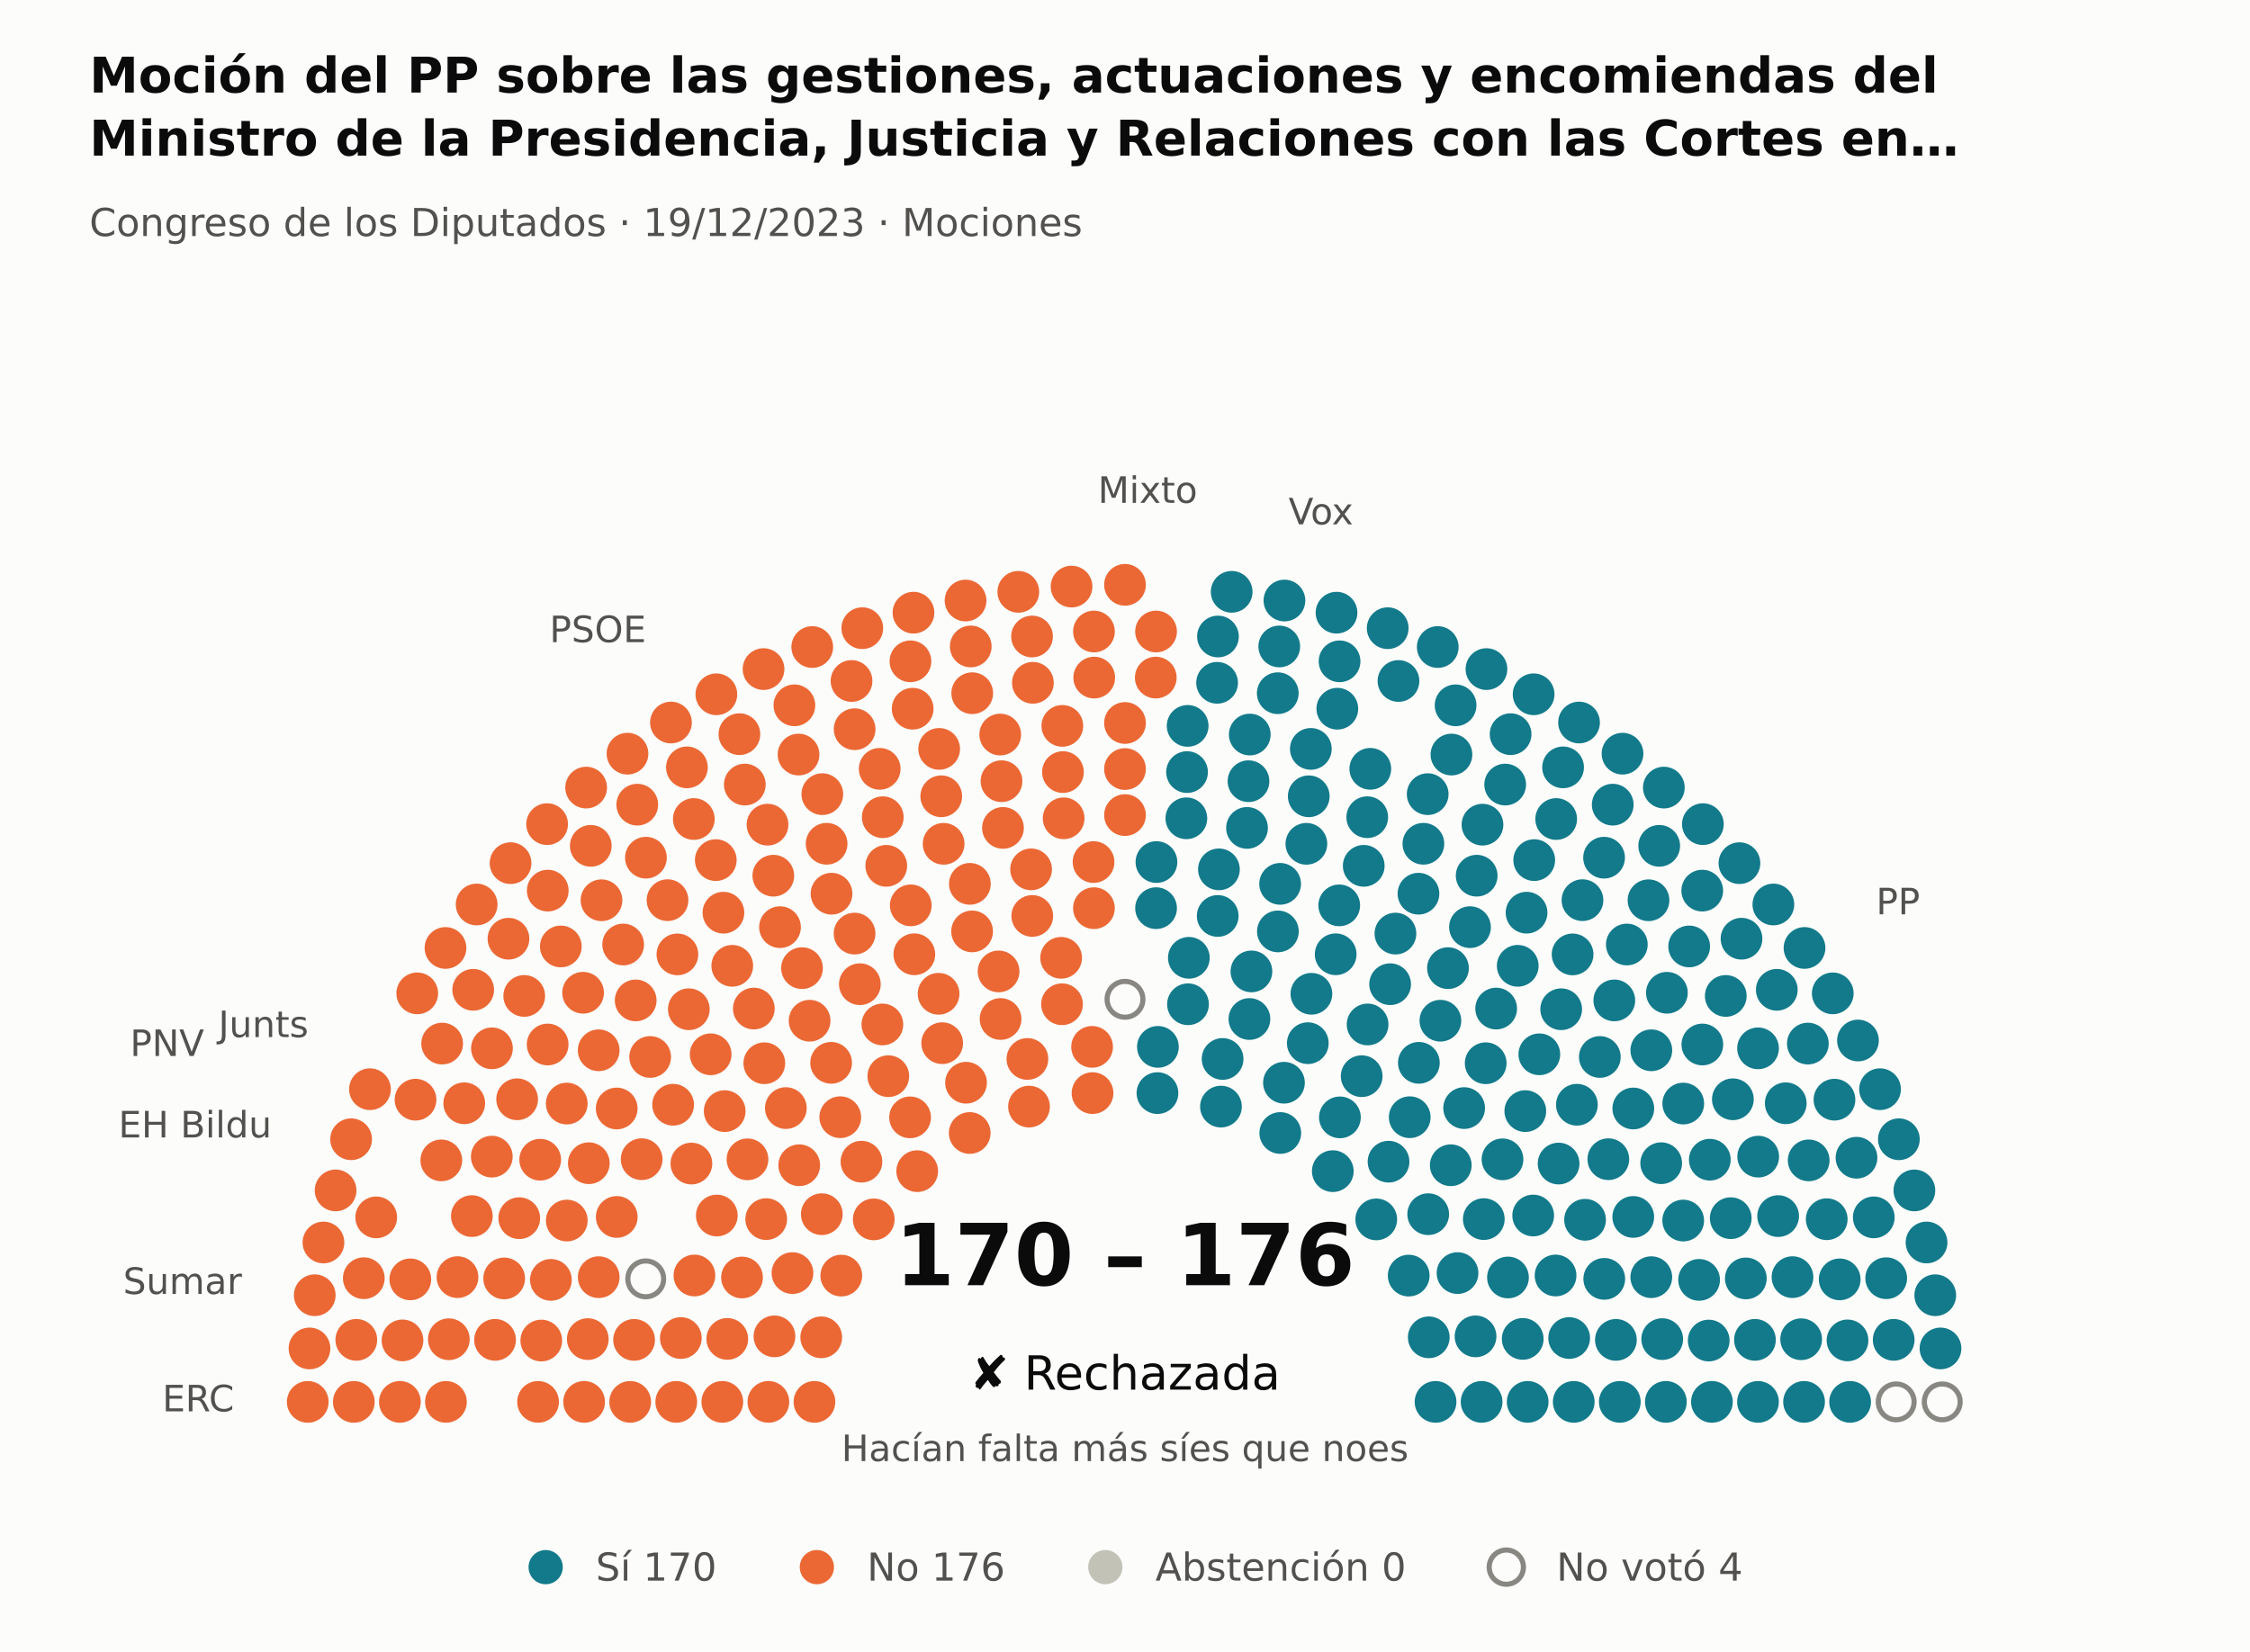
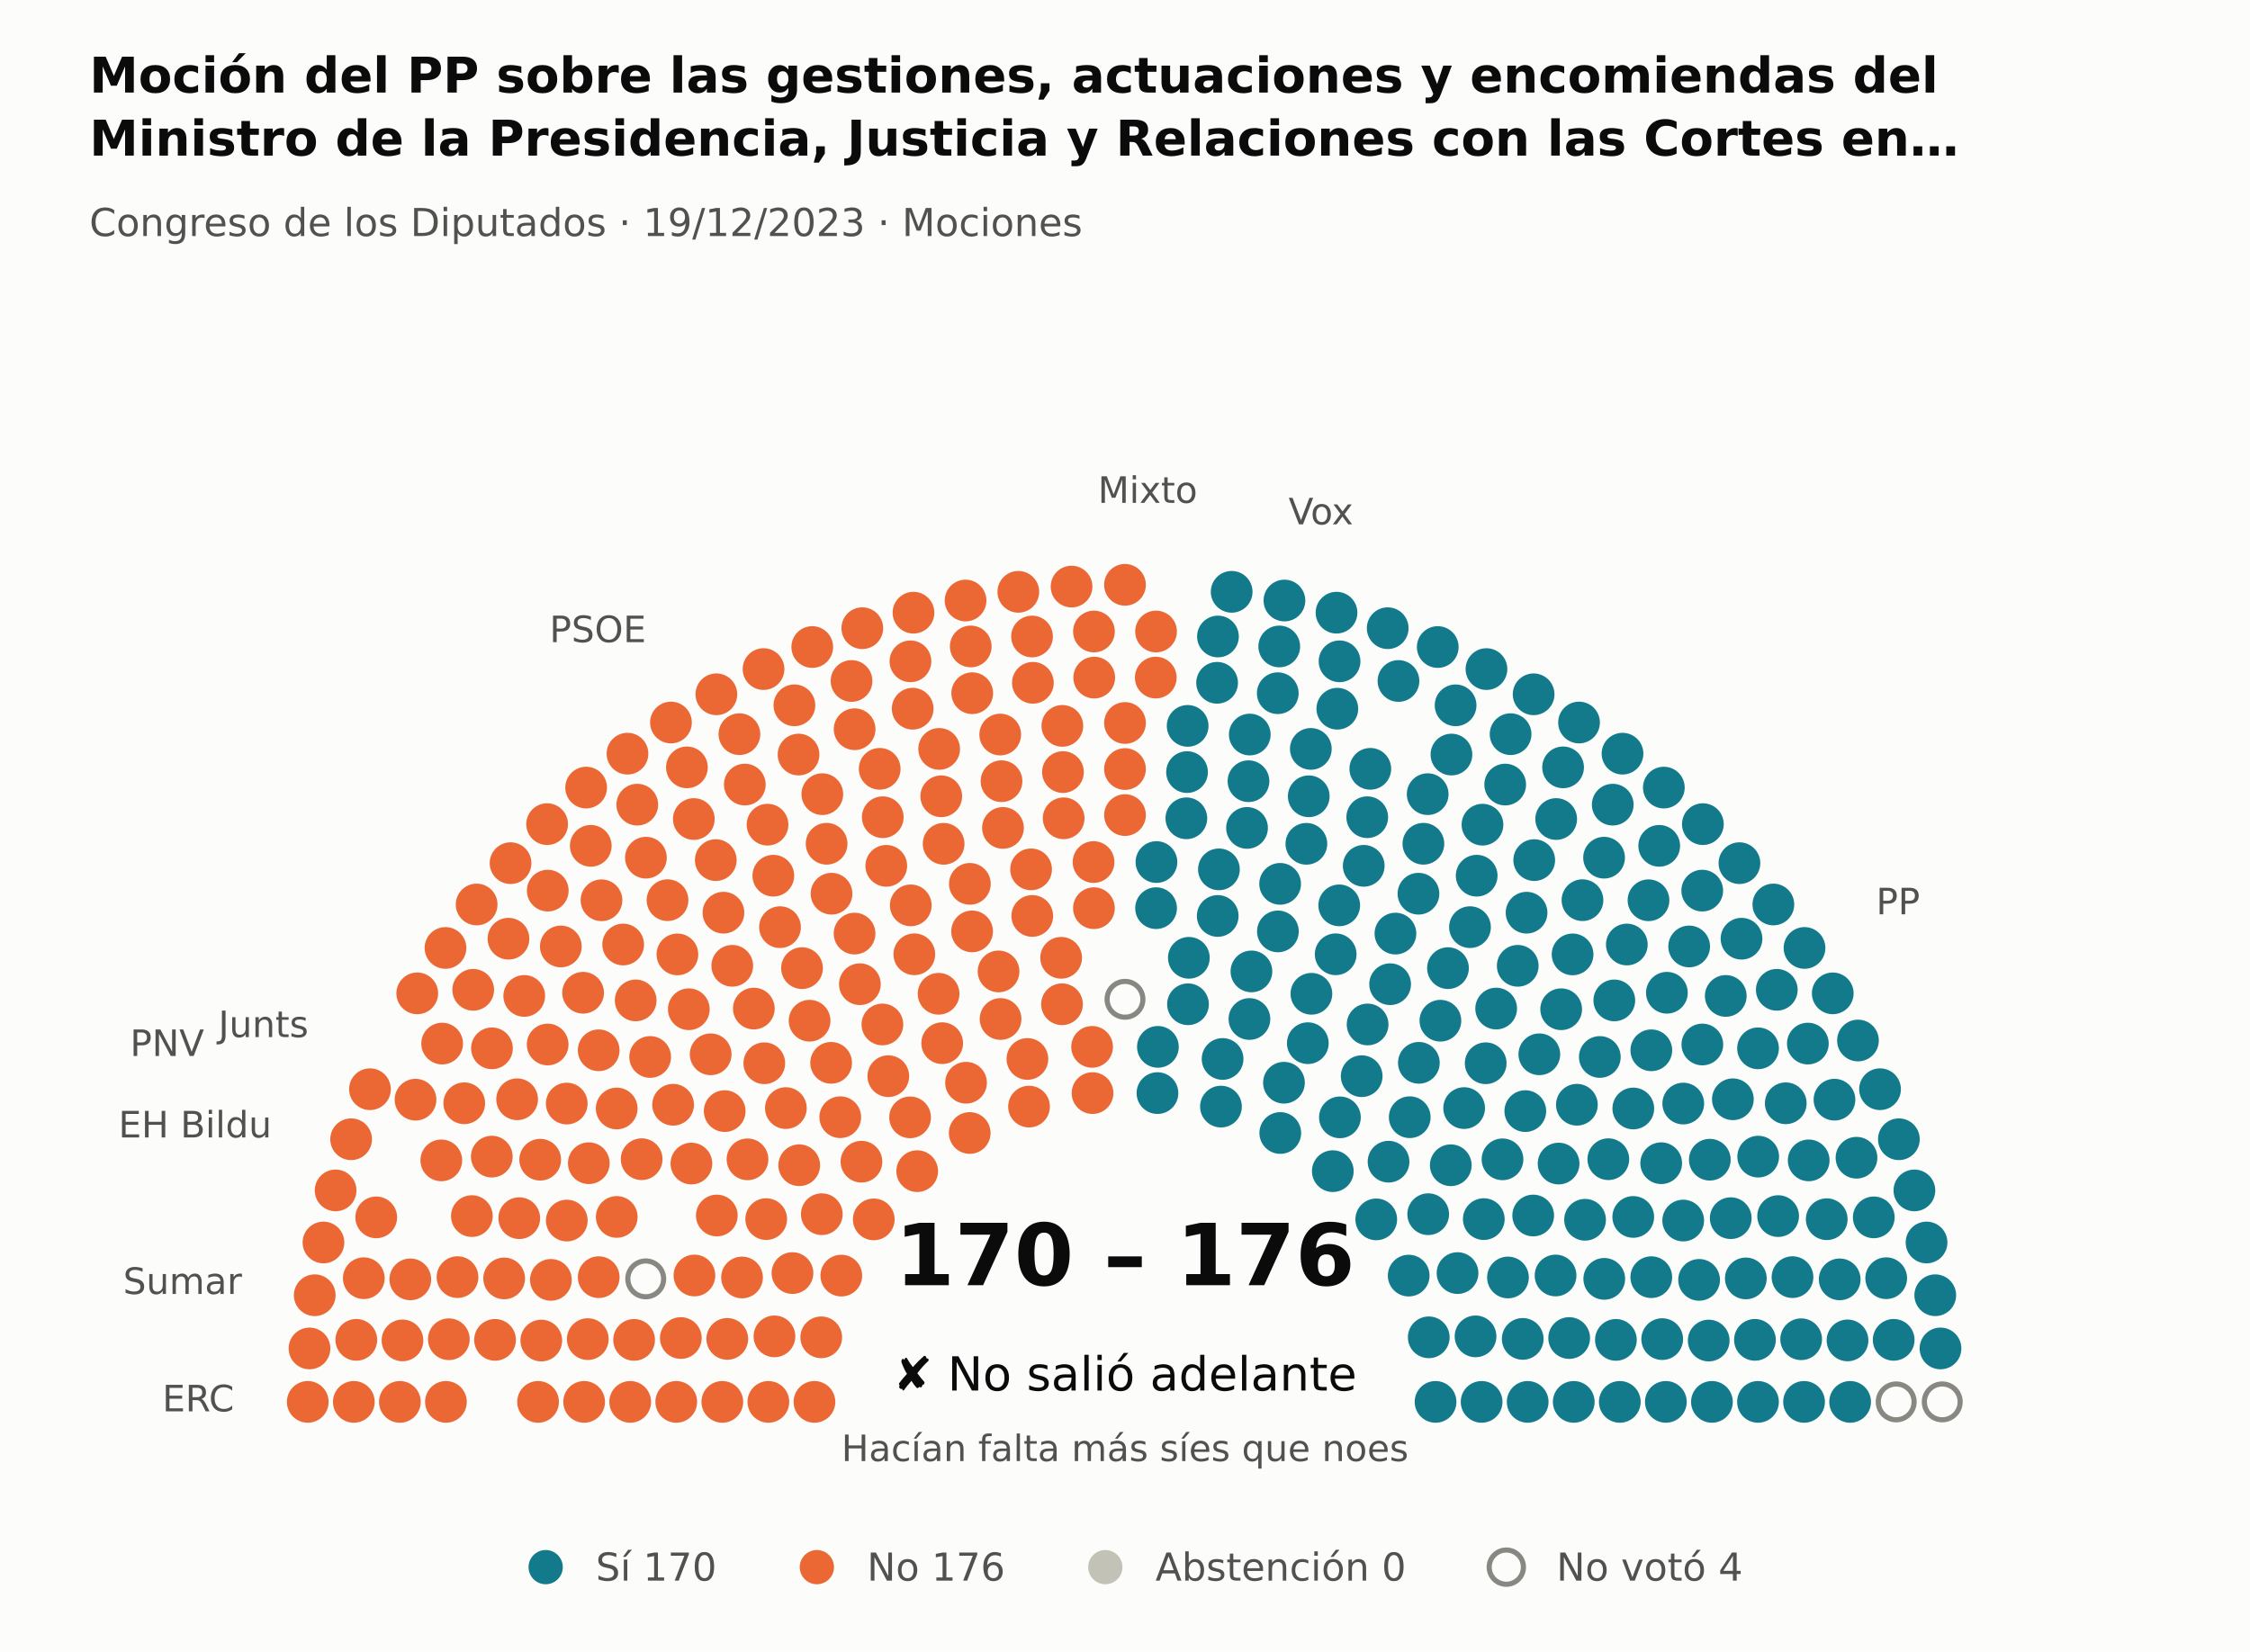
<svg xmlns="http://www.w3.org/2000/svg" xmlns:xlink="http://www.w3.org/1999/xlink" width="525.6pt" height="385.884pt" viewBox="0 0 525.6 385.884" version="1.1">
  <defs>
    <style type="text/css">*{stroke-linejoin: round; stroke-linecap: butt}</style>
  </defs>
  <g id="figure_1">
    <g id="patch_1">
      <path d="M 0 385.884  L 525.6 385.884  L 525.6 0  L 0 0  z " style="fill: #fcfcfb" />
    </g>
    <g id="axes_1">
      <g id="PathCollection_1">
        <defs>
          <path id="m79c244569f" d="M 0 4.873  C 1.292 4.873 2.532 4.36 3.446 3.446  C 4.36 2.532 4.873 1.292 4.873 0  C 4.873 -1.292 4.36 -2.532 3.446 -3.446  C 2.532 -4.36 1.292 -4.873 0 -4.873  C -1.292 -4.873 -2.532 -4.36 -3.446 -3.446  C -4.36 -2.532 -4.873 -1.292 -4.873 0  C -4.873 1.292 -4.36 2.532 -3.446 3.446  C -2.532 4.36 -1.292 4.873 0 4.873  z " />
        </defs>
        <g clip-path="url(#p0f7a6aeadc)">
          <use xlink:href="#m79c244569f" x="270.146" y="201.425" style="fill: #127a8a" />
          <use xlink:href="#m79c244569f" x="270.058" y="212.2" style="fill: #127a8a" />
          <use xlink:href="#m79c244569f" x="270.486" y="244.608" style="fill: #127a8a" />
          <use xlink:href="#m79c244569f" x="277.436" y="169.607" style="fill: #127a8a" />
          <use xlink:href="#m79c244569f" x="277.294" y="180.403" style="fill: #127a8a" />
          <use xlink:href="#m79c244569f" x="270.383" y="255.411" style="fill: #127a8a" />
          <use xlink:href="#m79c244569f" x="277.132" y="191.202" style="fill: #127a8a" />
          <use xlink:href="#m79c244569f" x="284.515" y="148.723" style="fill: #127a8a" />
          <use xlink:href="#m79c244569f" x="284.315" y="159.542" style="fill: #127a8a" />
          <use xlink:href="#m79c244569f" x="287.719" y="138.283" style="fill: #127a8a" />
          <use xlink:href="#m79c244569f" x="277.718" y="223.799" style="fill: #127a8a" />
          <use xlink:href="#m79c244569f" x="277.515" y="234.651" style="fill: #127a8a" />
          <use xlink:href="#m79c244569f" x="284.74" y="203.131" style="fill: #127a8a" />
          <use xlink:href="#m79c244569f" x="291.948" y="171.631" style="fill: #127a8a" />
          <use xlink:href="#m79c244569f" x="284.459" y="214.019" style="fill: #127a8a" />
          <use xlink:href="#m79c244569f" x="291.648" y="182.532" style="fill: #127a8a" />
          <use xlink:href="#m79c244569f" x="300.045" y="140.318" style="fill: #127a8a" />
          <use xlink:href="#m79c244569f" x="298.834" y="151.05" style="fill: #127a8a" />
          <use xlink:href="#m79c244569f" x="291.306" y="193.447" style="fill: #127a8a" />
          <use xlink:href="#m79c244569f" x="298.487" y="161.972" style="fill: #127a8a" />
          <use xlink:href="#m79c244569f" x="312.211" y="143.155" style="fill: #127a8a" />
          <use xlink:href="#m79c244569f" x="285.598" y="247.433" style="fill: #127a8a" />
          <use xlink:href="#m79c244569f" x="306.211" y="174.986" style="fill: #127a8a" />
          <use xlink:href="#m79c244569f" x="312.921" y="154.522" style="fill: #127a8a" />
          <use xlink:href="#m79c244569f" x="292.333" y="226.978" style="fill: #127a8a" />
          <use xlink:href="#m79c244569f" x="299.037" y="206.519" style="fill: #127a8a" />
          <use xlink:href="#m79c244569f" x="305.724" y="186.058" style="fill: #127a8a" />
          <use xlink:href="#m79c244569f" x="312.401" y="165.595" style="fill: #127a8a" />
          <use xlink:href="#m79c244569f" x="285.218" y="258.564" style="fill: #127a8a" />
          <use xlink:href="#m79c244569f" x="291.868" y="238.096" style="fill: #127a8a" />
          <use xlink:href="#m79c244569f" x="298.518" y="217.629" style="fill: #127a8a" />
          <use xlink:href="#m79c244569f" x="305.169" y="197.162" style="fill: #127a8a" />
          <use xlink:href="#m79c244569f" x="324.166" y="146.781" style="fill: #127a8a" />
          <use xlink:href="#m79c244569f" x="326.682" y="159.117" style="fill: #127a8a" />
          <use xlink:href="#m79c244569f" x="320.103" y="179.642" style="fill: #127a8a" />
          <use xlink:href="#m79c244569f" x="319.387" y="190.947" style="fill: #127a8a" />
          <use xlink:href="#m79c244569f" x="335.858" y="151.182" style="fill: #127a8a" />
          <use xlink:href="#m79c244569f" x="312.844" y="211.545" style="fill: #127a8a" />
          <use xlink:href="#m79c244569f" x="318.567" y="202.305" style="fill: #127a8a" />
          <use xlink:href="#m79c244569f" x="306.346" y="232.205" style="fill: #127a8a" />
          <use xlink:href="#m79c244569f" x="312.014" y="222.973" style="fill: #127a8a" />
          <use xlink:href="#m79c244569f" x="340.028" y="164.803" style="fill: #127a8a" />
          <use xlink:href="#m79c244569f" x="347.237" y="156.337" style="fill: #127a8a" />
          <use xlink:href="#m79c244569f" x="299.933" y="252.986" style="fill: #127a8a" />
          <use xlink:href="#m79c244569f" x="333.507" y="185.56" style="fill: #127a8a" />
          <use xlink:href="#m79c244569f" x="339.059" y="176.307" style="fill: #127a8a" />
          <use xlink:href="#m79c244569f" x="305.505" y="243.745" style="fill: #127a8a" />
          <use xlink:href="#m79c244569f" x="332.504" y="197.151" style="fill: #127a8a" />
          <use xlink:href="#m79c244569f" x="299.073" y="264.732" style="fill: #127a8a" />
          <use xlink:href="#m79c244569f" x="325.974" y="218.139" style="fill: #127a8a" />
          <use xlink:href="#m79c244569f" x="331.354" y="208.82" style="fill: #127a8a" />
          <use xlink:href="#m79c244569f" x="352.874" y="171.545" style="fill: #127a8a" />
          <use xlink:href="#m79c244569f" x="358.255" y="162.226" style="fill: #127a8a" />
          <use xlink:href="#m79c244569f" x="351.612" y="183.319" style="fill: #127a8a" />
          <use xlink:href="#m79c244569f" x="346.307" y="192.69" style="fill: #127a8a" />
          <use xlink:href="#m79c244569f" x="324.734" y="229.965" style="fill: #127a8a" />
          <use xlink:href="#m79c244569f" x="319.473" y="239.373" style="fill: #127a8a" />
          <use xlink:href="#m79c244569f" x="344.951" y="204.611" style="fill: #127a8a" />
          <use xlink:href="#m79c244569f" x="368.863" y="168.823" style="fill: #127a8a" />
          <use xlink:href="#m79c244569f" x="365.136" y="179.299" style="fill: #127a8a" />
          <use xlink:href="#m79c244569f" x="318.091" y="251.457" style="fill: #127a8a" />
          <use xlink:href="#m79c244569f" x="343.39" y="216.636" style="fill: #127a8a" />
          <use xlink:href="#m79c244569f" x="363.524" y="191.371" style="fill: #127a8a" />
          <use xlink:href="#m79c244569f" x="338.249" y="226.213" style="fill: #127a8a" />
          <use xlink:href="#m79c244569f" x="313.003" y="261.079" style="fill: #127a8a" />
          <use xlink:href="#m79c244569f" x="358.395" y="200.971" style="fill: #127a8a" />
          <use xlink:href="#m79c244569f" x="379.018" y="176.1" style="fill: #127a8a" />
          <use xlink:href="#m79c244569f" x="376.734" y="188.014" style="fill: #127a8a" />
          <use xlink:href="#m79c244569f" x="356.606" y="213.255" style="fill: #127a8a" />
          <use xlink:href="#m79c244569f" x="336.478" y="238.497" style="fill: #127a8a" />
          <use xlink:href="#m79c244569f" x="331.447" y="248.336" style="fill: #127a8a" />
          <use xlink:href="#m79c244569f" x="388.675" y="184.025" style="fill: #127a8a" />
          <use xlink:href="#m79c244569f" x="374.711" y="200.403" style="fill: #127a8a" />
          <use xlink:href="#m79c244569f" x="311.342" y="273.647" style="fill: #127a8a" />
          <use xlink:href="#m79c244569f" x="354.543" y="225.668" style="fill: #127a8a" />
          <use xlink:href="#m79c244569f" x="369.667" y="210.331" style="fill: #127a8a" />
          <use xlink:href="#m79c244569f" x="349.505" y="235.657" style="fill: #127a8a" />
          <use xlink:href="#m79c244569f" x="387.593" y="197.635" style="fill: #127a8a" />
          <use xlink:href="#m79c244569f" x="329.315" y="261.044" style="fill: #127a8a" />
          <use xlink:href="#m79c244569f" x="367.358" y="223" style="fill: #127a8a" />
          <use xlink:href="#m79c244569f" x="397.793" y="192.565" style="fill: #127a8a" />
          <use xlink:href="#m79c244569f" x="385.091" y="210.352" style="fill: #127a8a" />
          <use xlink:href="#m79c244569f" x="347.059" y="248.434" style="fill: #127a8a" />
          <use xlink:href="#m79c244569f" x="324.364" y="271.436" style="fill: #127a8a" />
          <use xlink:href="#m79c244569f" x="380.028" y="220.691" style="fill: #127a8a" />
          <use xlink:href="#m79c244569f" x="364.691" y="235.816" style="fill: #127a8a" />
          <use xlink:href="#m79c244569f" x="397.643" y="208.098" style="fill: #127a8a" />
          <use xlink:href="#m79c244569f" x="406.333" y="201.683" style="fill: #127a8a" />
          <use xlink:href="#m79c244569f" x="342.023" y="258.912" style="fill: #127a8a" />
          <use xlink:href="#m79c244569f" x="359.587" y="246.344" style="fill: #127a8a" />
          <use xlink:href="#m79c244569f" x="377.103" y="233.752" style="fill: #127a8a" />
          <use xlink:href="#m79c244569f" x="394.59" y="221.145" style="fill: #127a8a" />
          <use xlink:href="#m79c244569f" x="414.258" y="211.34" style="fill: #127a8a" />
          <use xlink:href="#m79c244569f" x="389.388" y="231.964" style="fill: #127a8a" />
          <use xlink:href="#m79c244569f" x="406.819" y="219.336" style="fill: #127a8a" />
          <use xlink:href="#m79c244569f" x="321.491" y="284.917" style="fill: #127a8a" />
          <use xlink:href="#m79c244569f" x="338.901" y="272.268" style="fill: #127a8a" />
          <use xlink:href="#m79c244569f" x="356.312" y="259.618" style="fill: #127a8a" />
          <use xlink:href="#m79c244569f" x="373.722" y="246.969" style="fill: #127a8a" />
          <use xlink:href="#m79c244569f" x="403.14" y="232.705" style="fill: #127a8a" />
          <use xlink:href="#m79c244569f" x="385.748" y="245.408" style="fill: #127a8a" />
          <use xlink:href="#m79c244569f" x="421.535" y="221.495" style="fill: #127a8a" />
          <use xlink:href="#m79c244569f" x="368.361" y="258.13" style="fill: #127a8a" />
          <use xlink:href="#m79c244569f" x="350.986" y="270.885" style="fill: #127a8a" />
          <use xlink:href="#m79c244569f" x="415.06" y="231.275" style="fill: #127a8a" />
          <use xlink:href="#m79c244569f" x="333.628" y="283.704" style="fill: #127a8a" />
          <use xlink:href="#m79c244569f" x="397.668" y="244.052" style="fill: #127a8a" />
          <use xlink:href="#m79c244569f" x="381.539" y="259.005" style="fill: #127a8a" />
          <use xlink:href="#m79c244569f" x="428.132" y="232.104" style="fill: #127a8a" />
          <use xlink:href="#m79c244569f" x="410.678" y="244.949" style="fill: #127a8a" />
          <use xlink:href="#m79c244569f" x="364.089" y="271.874" style="fill: #127a8a" />
          <use xlink:href="#m79c244569f" x="393.208" y="257.854" style="fill: #127a8a" />
          <use xlink:href="#m79c244569f" x="422.314" y="243.839" style="fill: #127a8a" />
          <use xlink:href="#m79c244569f" x="346.614" y="284.853" style="fill: #127a8a" />
          <use xlink:href="#m79c244569f" x="375.708" y="270.854" style="fill: #127a8a" />
          <use xlink:href="#m79c244569f" x="404.798" y="256.852" style="fill: #127a8a" />
          <use xlink:href="#m79c244569f" x="434.021" y="243.122" style="fill: #127a8a" />
          <use xlink:href="#m79c244569f" x="358.153" y="284.012" style="fill: #127a8a" />
          <use xlink:href="#m79c244569f" x="417.152" y="257.787" style="fill: #127a8a" />
          <use xlink:href="#m79c244569f" x="329.074" y="298.052" style="fill: #127a8a" />
          <use xlink:href="#m79c244569f" x="388.054" y="271.792" style="fill: #127a8a" />
          <use xlink:href="#m79c244569f" x="428.533" y="256.946" style="fill: #127a8a" />
          <use xlink:href="#m79c244569f" x="399.412" y="270.972" style="fill: #127a8a" />
          <use xlink:href="#m79c244569f" x="439.177" y="254.501" style="fill: #127a8a" />
          <use xlink:href="#m79c244569f" x="370.27" y="285.008" style="fill: #127a8a" />
          <use xlink:href="#m79c244569f" x="340.48" y="297.465" style="fill: #127a8a" />
          <use xlink:href="#m79c244569f" x="410.716" y="270.255" style="fill: #127a8a" />
          <use xlink:href="#m79c244569f" x="381.527" y="284.345" style="fill: #127a8a" />
          <use xlink:href="#m79c244569f" x="422.513" y="271.129" style="fill: #127a8a" />
          <use xlink:href="#m79c244569f" x="443.578" y="266.193" style="fill: #127a8a" />
          <use xlink:href="#m79c244569f" x="433.678" y="270.511" style="fill: #127a8a" />
          <use xlink:href="#m79c244569f" x="352.262" y="298.491" style="fill: #127a8a" />
          <use xlink:href="#m79c244569f" x="393.197" y="285.19" style="fill: #127a8a" />
          <use xlink:href="#m79c244569f" x="404.301" y="284.635" style="fill: #127a8a" />
          <use xlink:href="#m79c244569f" x="363.38" y="298.026" style="fill: #127a8a" />
          <use xlink:href="#m79c244569f" x="415.373" y="284.148" style="fill: #127a8a" />
          <use xlink:href="#m79c244569f" x="447.204" y="278.148" style="fill: #127a8a" />
          <use xlink:href="#m79c244569f" x="426.723" y="284.876" style="fill: #127a8a" />
          <use xlink:href="#m79c244569f" x="374.755" y="298.813" style="fill: #127a8a" />
          <use xlink:href="#m79c244569f" x="437.714" y="284.446" style="fill: #127a8a" />
          <use xlink:href="#m79c244569f" x="385.741" y="298.421" style="fill: #127a8a" />
          <use xlink:href="#m79c244569f" x="333.76" y="312.475" style="fill: #127a8a" />
          <use xlink:href="#m79c244569f" x="396.911" y="299.052" style="fill: #127a8a" />
          <use xlink:href="#m79c244569f" x="407.827" y="298.711" style="fill: #127a8a" />
          <use xlink:href="#m79c244569f" x="450.041" y="290.314" style="fill: #127a8a" />
          <use xlink:href="#m79c244569f" x="344.687" y="312.251" style="fill: #127a8a" />
          <use xlink:href="#m79c244569f" x="418.727" y="298.411" style="fill: #127a8a" />
          <use xlink:href="#m79c244569f" x="429.752" y="298.932" style="fill: #127a8a" />
          <use xlink:href="#m79c244569f" x="440.616" y="298.661" style="fill: #127a8a" />
          <use xlink:href="#m79c244569f" x="355.708" y="312.843" style="fill: #127a8a" />
          <use xlink:href="#m79c244569f" x="366.559" y="312.64" style="fill: #127a8a" />
          <use xlink:href="#m79c244569f" x="452.076" y="302.64" style="fill: #127a8a" />
          <use xlink:href="#m79c244569f" x="377.475" y="313.072" style="fill: #127a8a" />
          <use xlink:href="#m79c244569f" x="388.293" y="312.891" style="fill: #127a8a" />
          <use xlink:href="#m79c244569f" x="399.156" y="313.227" style="fill: #127a8a" />
          <use xlink:href="#m79c244569f" x="409.956" y="313.065" style="fill: #127a8a" />
          <use xlink:href="#m79c244569f" x="420.751" y="312.922" style="fill: #127a8a" />
          <use xlink:href="#m79c244569f" x="431.578" y="313.193" style="fill: #127a8a" />
          <use xlink:href="#m79c244569f" x="442.365" y="313.063" style="fill: #127a8a" />
          <use xlink:href="#m79c244569f" x="453.3" y="315.072" style="fill: #127a8a" />
          <use xlink:href="#m79c244569f" x="335.345" y="327.559" style="fill: #127a8a" />
          <use xlink:href="#m79c244569f" x="346.106" y="327.559" style="fill: #127a8a" />
          <use xlink:href="#m79c244569f" x="356.866" y="327.559" style="fill: #127a8a" />
          <use xlink:href="#m79c244569f" x="367.626" y="327.559" style="fill: #127a8a" />
          <use xlink:href="#m79c244569f" x="378.387" y="327.559" style="fill: #127a8a" />
          <use xlink:href="#m79c244569f" x="389.147" y="327.559" style="fill: #127a8a" />
          <use xlink:href="#m79c244569f" x="399.907" y="327.559" style="fill: #127a8a" />
          <use xlink:href="#m79c244569f" x="410.668" y="327.559" style="fill: #127a8a" />
          <use xlink:href="#m79c244569f" x="421.428" y="327.559" style="fill: #127a8a" />
          <use xlink:href="#m79c244569f" x="432.188" y="327.559" style="fill: #127a8a" />
        </g>
      </g>
      <g id="PathCollection_2">
        <defs>
          <path id="m7b759d9e16" d="M 0 4.873  C 1.292 4.873 2.532 4.36 3.446 3.446  C 4.36 2.532 4.873 1.292 4.873 0  C 4.873 -1.292 4.36 -2.532 3.446 -3.446  C 2.532 -4.36 1.292 -4.873 0 -4.873  C -1.292 -4.873 -2.532 -4.36 -3.446 -3.446  C -4.36 -2.532 -4.873 -1.292 -4.873 0  C -4.873 1.292 -4.36 2.532 -3.446 3.446  C -2.532 4.36 -1.292 4.873 0 4.873  z " />
        </defs>
        <g clip-path="url(#p0f7a6aeadc)">
          <use xlink:href="#m7b759d9e16" x="190.255" y="327.559" style="fill: #eb6834" />
          <use xlink:href="#m7b759d9e16" x="179.494" y="327.559" style="fill: #eb6834" />
          <use xlink:href="#m7b759d9e16" x="168.734" y="327.559" style="fill: #eb6834" />
          <use xlink:href="#m7b759d9e16" x="157.974" y="327.559" style="fill: #eb6834" />
          <use xlink:href="#m7b759d9e16" x="147.213" y="327.559" style="fill: #eb6834" />
          <use xlink:href="#m7b759d9e16" x="136.453" y="327.559" style="fill: #eb6834" />
          <use xlink:href="#m7b759d9e16" x="125.693" y="327.559" style="fill: #eb6834" />
          <use xlink:href="#m7b759d9e16" x="104.172" y="327.559" style="fill: #eb6834" />
          <use xlink:href="#m7b759d9e16" x="93.412" y="327.559" style="fill: #eb6834" />
          <use xlink:href="#m7b759d9e16" x="82.651" y="327.559" style="fill: #eb6834" />
          <use xlink:href="#m7b759d9e16" x="71.891" y="327.559" style="fill: #eb6834" />
          <use xlink:href="#m7b759d9e16" x="72.3" y="315.072" style="fill: #eb6834" />
          <use xlink:href="#m7b759d9e16" x="83.235" y="313.063" style="fill: #eb6834" />
          <use xlink:href="#m7b759d9e16" x="94.022" y="313.193" style="fill: #eb6834" />
          <use xlink:href="#m7b759d9e16" x="104.849" y="312.922" style="fill: #eb6834" />
          <use xlink:href="#m7b759d9e16" x="115.644" y="313.065" style="fill: #eb6834" />
          <use xlink:href="#m7b759d9e16" x="126.444" y="313.227" style="fill: #eb6834" />
          <use xlink:href="#m7b759d9e16" x="137.307" y="312.891" style="fill: #eb6834" />
          <use xlink:href="#m7b759d9e16" x="148.125" y="313.072" style="fill: #eb6834" />
          <use xlink:href="#m7b759d9e16" x="73.524" y="302.64" style="fill: #eb6834" />
          <use xlink:href="#m7b759d9e16" x="159.041" y="312.64" style="fill: #eb6834" />
          <use xlink:href="#m7b759d9e16" x="169.892" y="312.843" style="fill: #eb6834" />
          <use xlink:href="#m7b759d9e16" x="84.984" y="298.661" style="fill: #eb6834" />
          <use xlink:href="#m7b759d9e16" x="95.848" y="298.932" style="fill: #eb6834" />
          <use xlink:href="#m7b759d9e16" x="180.913" y="312.251" style="fill: #eb6834" />
          <use xlink:href="#m7b759d9e16" x="106.873" y="298.411" style="fill: #eb6834" />
          <use xlink:href="#m7b759d9e16" x="117.773" y="298.711" style="fill: #eb6834" />
          <use xlink:href="#m7b759d9e16" x="75.559" y="290.314" style="fill: #eb6834" />
          <use xlink:href="#m7b759d9e16" x="191.84" y="312.475" style="fill: #eb6834" />
          <use xlink:href="#m7b759d9e16" x="128.689" y="299.052" style="fill: #eb6834" />
          <use xlink:href="#m7b759d9e16" x="139.859" y="298.421" style="fill: #eb6834" />
          <use xlink:href="#m7b759d9e16" x="87.886" y="284.446" style="fill: #eb6834" />
          <use xlink:href="#m7b759d9e16" x="78.396" y="278.148" style="fill: #eb6834" />
          <use xlink:href="#m7b759d9e16" x="110.227" y="284.148" style="fill: #eb6834" />
          <use xlink:href="#m7b759d9e16" x="162.22" y="298.026" style="fill: #eb6834" />
          <use xlink:href="#m7b759d9e16" x="121.299" y="284.635" style="fill: #eb6834" />
          <use xlink:href="#m7b759d9e16" x="173.338" y="298.491" style="fill: #eb6834" />
          <use xlink:href="#m7b759d9e16" x="132.403" y="285.19" style="fill: #eb6834" />
          <use xlink:href="#m7b759d9e16" x="82.022" y="266.193" style="fill: #eb6834" />
          <use xlink:href="#m7b759d9e16" x="103.087" y="271.129" style="fill: #eb6834" />
          <use xlink:href="#m7b759d9e16" x="144.073" y="284.345" style="fill: #eb6834" />
          <use xlink:href="#m7b759d9e16" x="185.12" y="297.465" style="fill: #eb6834" />
          <use xlink:href="#m7b759d9e16" x="114.884" y="270.255" style="fill: #eb6834" />
          <use xlink:href="#m7b759d9e16" x="126.188" y="270.972" style="fill: #eb6834" />
          <use xlink:href="#m7b759d9e16" x="86.423" y="254.501" style="fill: #eb6834" />
          <use xlink:href="#m7b759d9e16" x="97.067" y="256.946" style="fill: #eb6834" />
          <use xlink:href="#m7b759d9e16" x="196.526" y="298.052" style="fill: #eb6834" />
          <use xlink:href="#m7b759d9e16" x="137.546" y="271.792" style="fill: #eb6834" />
          <use xlink:href="#m7b759d9e16" x="108.448" y="257.787" style="fill: #eb6834" />
          <use xlink:href="#m7b759d9e16" x="167.447" y="284.012" style="fill: #eb6834" />
          <use xlink:href="#m7b759d9e16" x="120.802" y="256.852" style="fill: #eb6834" />
          <use xlink:href="#m7b759d9e16" x="149.892" y="270.854" style="fill: #eb6834" />
          <use xlink:href="#m7b759d9e16" x="178.986" y="284.853" style="fill: #eb6834" />
          <use xlink:href="#m7b759d9e16" x="103.286" y="243.839" style="fill: #eb6834" />
          <use xlink:href="#m7b759d9e16" x="132.392" y="257.854" style="fill: #eb6834" />
          <use xlink:href="#m7b759d9e16" x="161.511" y="271.874" style="fill: #eb6834" />
          <use xlink:href="#m7b759d9e16" x="114.922" y="244.949" style="fill: #eb6834" />
          <use xlink:href="#m7b759d9e16" x="144.061" y="259.005" style="fill: #eb6834" />
          <use xlink:href="#m7b759d9e16" x="97.468" y="232.104" style="fill: #eb6834" />
          <use xlink:href="#m7b759d9e16" x="191.972" y="283.704" style="fill: #eb6834" />
          <use xlink:href="#m7b759d9e16" x="127.932" y="244.052" style="fill: #eb6834" />
          <use xlink:href="#m7b759d9e16" x="110.54" y="231.275" style="fill: #eb6834" />
          <use xlink:href="#m7b759d9e16" x="174.614" y="270.885" style="fill: #eb6834" />
          <use xlink:href="#m7b759d9e16" x="157.239" y="258.13" style="fill: #eb6834" />
          <use xlink:href="#m7b759d9e16" x="139.852" y="245.408" style="fill: #eb6834" />
          <use xlink:href="#m7b759d9e16" x="104.065" y="221.495" style="fill: #eb6834" />
          <use xlink:href="#m7b759d9e16" x="122.46" y="232.705" style="fill: #eb6834" />
          <use xlink:href="#m7b759d9e16" x="204.109" y="284.917" style="fill: #eb6834" />
          <use xlink:href="#m7b759d9e16" x="186.699" y="272.268" style="fill: #eb6834" />
          <use xlink:href="#m7b759d9e16" x="169.288" y="259.618" style="fill: #eb6834" />
          <use xlink:href="#m7b759d9e16" x="151.878" y="246.969" style="fill: #eb6834" />
          <use xlink:href="#m7b759d9e16" x="118.781" y="219.336" style="fill: #eb6834" />
          <use xlink:href="#m7b759d9e16" x="136.212" y="231.964" style="fill: #eb6834" />
          <use xlink:href="#m7b759d9e16" x="111.342" y="211.34" style="fill: #eb6834" />
          <use xlink:href="#m7b759d9e16" x="131.01" y="221.145" style="fill: #eb6834" />
          <use xlink:href="#m7b759d9e16" x="148.497" y="233.752" style="fill: #eb6834" />
          <use xlink:href="#m7b759d9e16" x="166.012" y="246.344" style="fill: #eb6834" />
          <use xlink:href="#m7b759d9e16" x="183.577" y="258.912" style="fill: #eb6834" />
          <use xlink:href="#m7b759d9e16" x="119.267" y="201.683" style="fill: #eb6834" />
          <use xlink:href="#m7b759d9e16" x="127.957" y="208.098" style="fill: #eb6834" />
          <use xlink:href="#m7b759d9e16" x="160.909" y="235.816" style="fill: #eb6834" />
          <use xlink:href="#m7b759d9e16" x="201.236" y="271.436" style="fill: #eb6834" />
          <use xlink:href="#m7b759d9e16" x="145.572" y="220.691" style="fill: #eb6834" />
          <use xlink:href="#m7b759d9e16" x="178.541" y="248.434" style="fill: #eb6834" />
          <use xlink:href="#m7b759d9e16" x="140.509" y="210.352" style="fill: #eb6834" />
          <use xlink:href="#m7b759d9e16" x="196.285" y="261.044" style="fill: #eb6834" />
          <use xlink:href="#m7b759d9e16" x="158.242" y="223" style="fill: #eb6834" />
          <use xlink:href="#m7b759d9e16" x="127.807" y="192.565" style="fill: #eb6834" />
          <use xlink:href="#m7b759d9e16" x="138.007" y="197.635" style="fill: #eb6834" />
          <use xlink:href="#m7b759d9e16" x="176.095" y="235.657" style="fill: #eb6834" />
          <use xlink:href="#m7b759d9e16" x="155.933" y="210.331" style="fill: #eb6834" />
          <use xlink:href="#m7b759d9e16" x="214.258" y="273.647" style="fill: #eb6834" />
          <use xlink:href="#m7b759d9e16" x="171.057" y="225.668" style="fill: #eb6834" />
          <use xlink:href="#m7b759d9e16" x="150.889" y="200.403" style="fill: #eb6834" />
          <use xlink:href="#m7b759d9e16" x="136.925" y="184.025" style="fill: #eb6834" />
          <use xlink:href="#m7b759d9e16" x="194.153" y="248.336" style="fill: #eb6834" />
          <use xlink:href="#m7b759d9e16" x="189.122" y="238.497" style="fill: #eb6834" />
          <use xlink:href="#m7b759d9e16" x="168.994" y="213.255" style="fill: #eb6834" />
          <use xlink:href="#m7b759d9e16" x="148.866" y="188.014" style="fill: #eb6834" />
          <use xlink:href="#m7b759d9e16" x="146.582" y="176.1" style="fill: #eb6834" />
          <use xlink:href="#m7b759d9e16" x="212.597" y="261.079" style="fill: #eb6834" />
          <use xlink:href="#m7b759d9e16" x="167.205" y="200.971" style="fill: #eb6834" />
          <use xlink:href="#m7b759d9e16" x="187.351" y="226.213" style="fill: #eb6834" />
          <use xlink:href="#m7b759d9e16" x="162.076" y="191.371" style="fill: #eb6834" />
          <use xlink:href="#m7b759d9e16" x="207.509" y="251.457" style="fill: #eb6834" />
          <use xlink:href="#m7b759d9e16" x="182.21" y="216.636" style="fill: #eb6834" />
          <use xlink:href="#m7b759d9e16" x="160.464" y="179.299" style="fill: #eb6834" />
          <use xlink:href="#m7b759d9e16" x="180.649" y="204.611" style="fill: #eb6834" />
          <use xlink:href="#m7b759d9e16" x="156.737" y="168.823" style="fill: #eb6834" />
          <use xlink:href="#m7b759d9e16" x="206.127" y="239.373" style="fill: #eb6834" />
          <use xlink:href="#m7b759d9e16" x="200.866" y="229.965" style="fill: #eb6834" />
          <use xlink:href="#m7b759d9e16" x="179.293" y="192.69" style="fill: #eb6834" />
          <use xlink:href="#m7b759d9e16" x="173.988" y="183.319" style="fill: #eb6834" />
          <use xlink:href="#m7b759d9e16" x="226.527" y="264.732" style="fill: #eb6834" />
          <use xlink:href="#m7b759d9e16" x="199.626" y="218.139" style="fill: #eb6834" />
          <use xlink:href="#m7b759d9e16" x="194.246" y="208.82" style="fill: #eb6834" />
          <use xlink:href="#m7b759d9e16" x="172.726" y="171.545" style="fill: #eb6834" />
          <use xlink:href="#m7b759d9e16" x="167.345" y="162.226" style="fill: #eb6834" />
          <use xlink:href="#m7b759d9e16" x="193.096" y="197.151" style="fill: #eb6834" />
          <use xlink:href="#m7b759d9e16" x="220.095" y="243.745" style="fill: #eb6834" />
          <use xlink:href="#m7b759d9e16" x="186.541" y="176.307" style="fill: #eb6834" />
          <use xlink:href="#m7b759d9e16" x="225.667" y="252.986" style="fill: #eb6834" />
          <use xlink:href="#m7b759d9e16" x="192.093" y="185.56" style="fill: #eb6834" />
          <use xlink:href="#m7b759d9e16" x="178.363" y="156.337" style="fill: #eb6834" />
          <use xlink:href="#m7b759d9e16" x="185.572" y="164.803" style="fill: #eb6834" />
          <use xlink:href="#m7b759d9e16" x="213.586" y="222.973" style="fill: #eb6834" />
          <use xlink:href="#m7b759d9e16" x="219.254" y="232.205" style="fill: #eb6834" />
          <use xlink:href="#m7b759d9e16" x="207.033" y="202.305" style="fill: #eb6834" />
          <use xlink:href="#m7b759d9e16" x="212.756" y="211.545" style="fill: #eb6834" />
          <use xlink:href="#m7b759d9e16" x="206.213" y="190.947" style="fill: #eb6834" />
          <use xlink:href="#m7b759d9e16" x="189.742" y="151.182" style="fill: #eb6834" />
          <use xlink:href="#m7b759d9e16" x="199.642" y="170.385" style="fill: #eb6834" />
          <use xlink:href="#m7b759d9e16" x="205.497" y="179.642" style="fill: #eb6834" />
          <use xlink:href="#m7b759d9e16" x="198.918" y="159.117" style="fill: #eb6834" />
          <use xlink:href="#m7b759d9e16" x="201.434" y="146.781" style="fill: #eb6834" />
          <use xlink:href="#m7b759d9e16" x="240.382" y="258.564" style="fill: #eb6834" />
          <use xlink:href="#m7b759d9e16" x="233.732" y="238.096" style="fill: #eb6834" />
          <use xlink:href="#m7b759d9e16" x="227.082" y="217.629" style="fill: #eb6834" />
          <use xlink:href="#m7b759d9e16" x="220.431" y="197.162" style="fill: #eb6834" />
          <use xlink:href="#m7b759d9e16" x="213.199" y="165.595" style="fill: #eb6834" />
          <use xlink:href="#m7b759d9e16" x="219.876" y="186.058" style="fill: #eb6834" />
          <use xlink:href="#m7b759d9e16" x="226.563" y="206.519" style="fill: #eb6834" />
          <use xlink:href="#m7b759d9e16" x="233.267" y="226.978" style="fill: #eb6834" />
          <use xlink:href="#m7b759d9e16" x="212.679" y="154.522" style="fill: #eb6834" />
          <use xlink:href="#m7b759d9e16" x="240.002" y="247.433" style="fill: #eb6834" />
          <use xlink:href="#m7b759d9e16" x="219.389" y="174.986" style="fill: #eb6834" />
          <use xlink:href="#m7b759d9e16" x="213.389" y="143.155" style="fill: #eb6834" />
          <use xlink:href="#m7b759d9e16" x="227.113" y="161.972" style="fill: #eb6834" />
          <use xlink:href="#m7b759d9e16" x="234.294" y="193.447" style="fill: #eb6834" />
          <use xlink:href="#m7b759d9e16" x="226.766" y="151.05" style="fill: #eb6834" />
          <use xlink:href="#m7b759d9e16" x="233.952" y="182.532" style="fill: #eb6834" />
          <use xlink:href="#m7b759d9e16" x="225.555" y="140.318" style="fill: #eb6834" />
          <use xlink:href="#m7b759d9e16" x="241.141" y="214.019" style="fill: #eb6834" />
          <use xlink:href="#m7b759d9e16" x="233.652" y="171.631" style="fill: #eb6834" />
          <use xlink:href="#m7b759d9e16" x="240.86" y="203.131" style="fill: #eb6834" />
          <use xlink:href="#m7b759d9e16" x="248.085" y="234.651" style="fill: #eb6834" />
          <use xlink:href="#m7b759d9e16" x="247.882" y="223.799" style="fill: #eb6834" />
          <use xlink:href="#m7b759d9e16" x="237.881" y="138.283" style="fill: #eb6834" />
          <use xlink:href="#m7b759d9e16" x="241.285" y="159.542" style="fill: #eb6834" />
          <use xlink:href="#m7b759d9e16" x="241.085" y="148.723" style="fill: #eb6834" />
          <use xlink:href="#m7b759d9e16" x="255.217" y="255.411" style="fill: #eb6834" />
          <use xlink:href="#m7b759d9e16" x="248.468" y="191.202" style="fill: #eb6834" />
          <use xlink:href="#m7b759d9e16" x="248.306" y="180.403" style="fill: #eb6834" />
          <use xlink:href="#m7b759d9e16" x="255.114" y="244.608" style="fill: #eb6834" />
          <use xlink:href="#m7b759d9e16" x="248.164" y="169.607" style="fill: #eb6834" />
          <use xlink:href="#m7b759d9e16" x="250.314" y="137.058" style="fill: #eb6834" />
          <use xlink:href="#m7b759d9e16" x="255.542" y="212.2" style="fill: #eb6834" />
          <use xlink:href="#m7b759d9e16" x="255.454" y="201.425" style="fill: #eb6834" />
          <use xlink:href="#m7b759d9e16" x="255.611" y="158.323" style="fill: #eb6834" />
          <use xlink:href="#m7b759d9e16" x="255.546" y="147.556" style="fill: #eb6834" />
          <use xlink:href="#m7b759d9e16" x="262.8" y="190.451" style="fill: #eb6834" />
          <use xlink:href="#m7b759d9e16" x="262.8" y="179.691" style="fill: #eb6834" />
          <use xlink:href="#m7b759d9e16" x="262.8" y="168.93" style="fill: #eb6834" />
          <use xlink:href="#m7b759d9e16" x="262.8" y="136.649" style="fill: #eb6834" />
          <use xlink:href="#m7b759d9e16" x="270.054" y="147.556" style="fill: #eb6834" />
          <use xlink:href="#m7b759d9e16" x="269.989" y="158.323" style="fill: #eb6834" />
        </g>
      </g>
      <g id="PathCollection_3">
        <defs>
          <path id="mfa32fc3a31" d="M 0 4.183  C 1.109 4.183 2.174 3.743 2.958 2.958  C 3.743 2.174 4.183 1.109 4.183 0  C 4.183 -1.109 3.743 -2.174 2.958 -2.958  C 2.174 -3.743 1.109 -4.183 0 -4.183  C -1.109 -4.183 -2.174 -3.743 -2.958 -2.958  C -3.743 -2.174 -4.183 -1.109 -4.183 0  C -4.183 1.109 -3.743 2.174 -2.958 2.958  C -2.174 3.743 -1.109 4.183 0 4.183  z " style="stroke: #898781; stroke-width: 1.2" />
        </defs>
        <g clip-path="url(#p0f7a6aeadc)">
          <use xlink:href="#mfa32fc3a31" x="150.845" y="298.813" style="fill: #fcfcfb; stroke: #898781; stroke-width: 1.2" />
          <use xlink:href="#mfa32fc3a31" x="262.8" y="233.492" style="fill: #fcfcfb; stroke: #898781; stroke-width: 1.2" />
          <use xlink:href="#mfa32fc3a31" x="442.949" y="327.559" style="fill: #fcfcfb; stroke: #898781; stroke-width: 1.2" />
          <use xlink:href="#mfa32fc3a31" x="453.709" y="327.559" style="fill: #fcfcfb; stroke: #898781; stroke-width: 1.2" />
        </g>
      </g>
      <g id="text_1">
        <text style="font-size: 8.5px; font-family: 'DejaVu Sans', 'Helvetica', 'Arial', sans-serif; text-anchor: end; fill: #52514e" x="54.709" y="329.767" transform="rotate(-0 54.70909 329.7666)">ERC</text>
      </g>
      <g id="text_2">
        <text style="font-size: 8.5px; font-family: 'DejaVu Sans', 'Helvetica', 'Arial', sans-serif; text-anchor: end; fill: #52514e" x="56.524" y="302.34" transform="rotate(-0 56.52441 302.3401)">Sumar</text>
      </g>
      <g id="text_3">
        <text style="font-size: 8.5px; font-family: 'DejaVu Sans', 'Helvetica', 'Arial', sans-serif; text-anchor: end; fill: #52514e" x="63.472" y="265.765" transform="rotate(-0 63.47211 265.7653)">EH Bildu</text>
      </g>
      <g id="text_4">
        <text style="font-size: 8.5px; font-family: 'DejaVu Sans', 'Helvetica', 'Arial', sans-serif; text-anchor: end; fill: #52514e" x="47.679" y="246.74" transform="rotate(-0 47.6792 246.7404)">PNV</text>
      </g>
      <g id="text_5">
        <text style="font-size: 8.5px; font-family: 'DejaVu Sans', 'Helvetica', 'Arial', sans-serif; text-anchor: end; fill: #52514e" x="72.061" y="242.328" transform="rotate(-0 72.06067 242.328)">Junts</text>
      </g>
      <g id="text_6">
        <text style="font-size: 8.5px; font-family: 'DejaVu Sans', 'Helvetica', 'Arial', sans-serif; text-anchor: end; fill: #52514e" x="150.95" y="150.042" transform="rotate(-0 150.95 150.0418)">PSOE</text>
      </g>
      <g id="text_7">
        <text style="font-size: 8.5px; font-family: 'DejaVu Sans', 'Helvetica', 'Arial', sans-serif; text-anchor: middle; fill: #52514e" x="268.099" y="117.493" transform="rotate(-0 268.099 117.4931)">Mixto</text>
      </g>
      <g id="text_8">
        <text style="font-size: 8.5px; font-family: 'DejaVu Sans', 'Helvetica', 'Arial', sans-serif; text-anchor: middle; fill: #52514e" x="308.564" y="122.52" transform="rotate(-0 308.5642 122.5203)">Vox</text>
      </g>
      <g id="text_9">
        <text style="font-size: 8.5px; font-family: 'DejaVu Sans', 'Helvetica', 'Arial', sans-serif; text-anchor: start; fill: #52514e" x="438.255" y="213.635" transform="rotate(-0 438.2547 213.6351)">PP</text>
      </g>
      <g id="text_10">
        <text style="font-weight: 700; font-size: 20px; font-family: 'DejaVu Sans', 'Helvetica', 'Arial', sans-serif; text-anchor: middle; fill: #0b0b0b" x="262.8" y="300.299" transform="rotate(-0 262.8 300.2993)">170 – 176</text>
      </g>
      <g id="text_11">
-         <text style="font-size: 11px; font-family: 'DejaVu Sans', 'Helvetica', 'Arial', sans-serif; text-anchor: middle; fill: #0b0b0b" x="262.8" y="324.689" transform="rotate(-0 262.8 324.6891)">✘ Rechazada</text>
+         <text style="font-size: 11px; font-family: 'DejaVu Sans', 'Helvetica', 'Arial', sans-serif; text-anchor: middle; fill: #0b0b0b" x="262.8" y="324.909" transform="rotate(-0 262.8 324.9091)">✘ No salió adelante</text>
      </g>
      <g id="text_12">
        <text style="font-size: 8.5px; font-family: 'DejaVu Sans', 'Helvetica', 'Arial', sans-serif; text-anchor: middle; fill: #52514e" x="262.8" y="341.391" transform="rotate(-0 262.8 341.3914)">Hacían falta más síes que noes</text>
      </g>
    </g>
    <g id="text_13">
      <text style="font-weight: 700; font-size: 11.5px; font-family: 'DejaVu Sans', 'Helvetica', 'Arial', sans-serif; fill: #0b0b0b" transform="translate(20.88 21.63336)">Moción del PP sobre las gestiones, actuaciones y encomiendas del</text>
      <text style="font-weight: 700; font-size: 11.5px; font-family: 'DejaVu Sans', 'Helvetica', 'Arial', sans-serif; fill: #0b0b0b" transform="translate(20.88 36.35336)">Ministro de la Presidencia, Justicia y Relaciones con las Cortes en…</text>
    </g>
    <g id="text_14">
      <text style="font-size: 9px; font-family: 'DejaVu Sans', 'Helvetica', 'Arial', sans-serif; text-anchor: start; fill: #52514e" x="20.88" y="55.157" transform="rotate(-0 20.88 55.15734)">Congreso de los Diputados · 19/12/2023 · Mociones</text>
    </g>
    <g id="legend_1">
      <g id="line2d_1">
        <defs>
          <path id="m8be3aada2e" d="M 0 4  C 1.061 4 2.078 3.579 2.828 2.828  C 3.579 2.078 4 1.061 4 0  C 4 -1.061 3.579 -2.078 2.828 -2.828  C 2.078 -3.579 1.061 -4 0 -4  C -1.061 -4 -2.078 -3.579 -2.828 -2.828  C -3.579 -2.078 -4 -1.061 -4 0  C -4 1.061 -3.579 2.078 -2.828 2.828  C -2.078 3.579 -1.061 4 0 4  z " />
        </defs>
        <g>
          <use xlink:href="#m8be3aada2e" x="127.469" y="366.172" style="fill: #127a8a" />
        </g>
      </g>
      <g id="text_15">
        <text style="font-size: 9px; font-family: 'DejaVu Sans', 'Helvetica', 'Arial', sans-serif; text-anchor: start; fill: #52514e" x="139.169" y="369.322" transform="rotate(-0 139.1688 369.3219)">Sí 170</text>
      </g>
      <g id="line2d_2">
        <defs>
          <path id="mdae7671842" d="M 0 4  C 1.061 4 2.078 3.579 2.828 2.828  C 3.579 2.078 4 1.061 4 0  C 4 -1.061 3.579 -2.078 2.828 -2.828  C 2.078 -3.579 1.061 -4 0 -4  C -1.061 -4 -2.078 -3.579 -2.828 -2.828  C -3.579 -2.078 -4 -1.061 -4 0  C -4 1.061 -3.579 2.078 -2.828 2.828  C -2.078 3.579 -1.061 4 0 4  z " />
        </defs>
        <g>
          <use xlink:href="#mdae7671842" x="190.822" y="366.172" style="fill: #eb6834" />
        </g>
      </g>
      <g id="text_16">
        <text style="font-size: 9px; font-family: 'DejaVu Sans', 'Helvetica', 'Arial', sans-serif; text-anchor: start; fill: #52514e" x="202.522" y="369.322" transform="rotate(-0 202.5218 369.3219)">No 176</text>
      </g>
      <g id="line2d_3">
        <defs>
          <path id="m65a9ef4d0a" d="M 0 4  C 1.061 4 2.078 3.579 2.828 2.828  C 3.579 2.078 4 1.061 4 0  C 4 -1.061 3.579 -2.078 2.828 -2.828  C 2.078 -3.579 1.061 -4 0 -4  C -1.061 -4 -2.078 -3.579 -2.828 -2.828  C -3.579 -2.078 -4 -1.061 -4 0  C -4 1.061 -3.579 2.078 -2.828 2.828  C -2.078 3.579 -1.061 4 0 4  z " />
        </defs>
        <g>
          <use xlink:href="#m65a9ef4d0a" x="258.201" y="366.172" style="fill: #c3c2b7" />
        </g>
      </g>
      <g id="text_17">
        <text style="font-size: 9px; font-family: 'DejaVu Sans', 'Helvetica', 'Arial', sans-serif; text-anchor: start; fill: #52514e" x="269.901" y="369.322" transform="rotate(-0 269.9009 369.3219)">Abstención 0</text>
      </g>
      <g id="line2d_4">
        <defs>
          <path id="m274086648b" d="M 0 4  C 1.061 4 2.078 3.579 2.828 2.828  C 3.579 2.078 4 1.061 4 0  C 4 -1.061 3.579 -2.078 2.828 -2.828  C 2.078 -3.579 1.061 -4 0 -4  C -1.061 -4 -2.078 -3.579 -2.828 -2.828  C -3.579 -2.078 -4 -1.061 -4 0  C -4 1.061 -3.579 2.078 -2.828 2.828  C -2.078 3.579 -1.061 4 0 4  z " style="stroke: #898781; stroke-width: 1.2" />
        </defs>
        <g>
          <use xlink:href="#m274086648b" x="351.875" y="366.172" style="fill: #fcfcfb; stroke: #898781; stroke-width: 1.2" />
        </g>
      </g>
      <g id="text_18">
        <text style="font-size: 9px; font-family: 'DejaVu Sans', 'Helvetica', 'Arial', sans-serif; text-anchor: start; fill: #52514e" x="363.575" y="369.322" transform="rotate(-0 363.5754 369.3219)">No votó 4</text>
      </g>
    </g>
  </g>
  <defs>
    <clipPath id="p0f7a6aeadc">
      <rect x="10.8" y="79.377" width="504" height="263.455" />
    </clipPath>
  </defs>
</svg>
